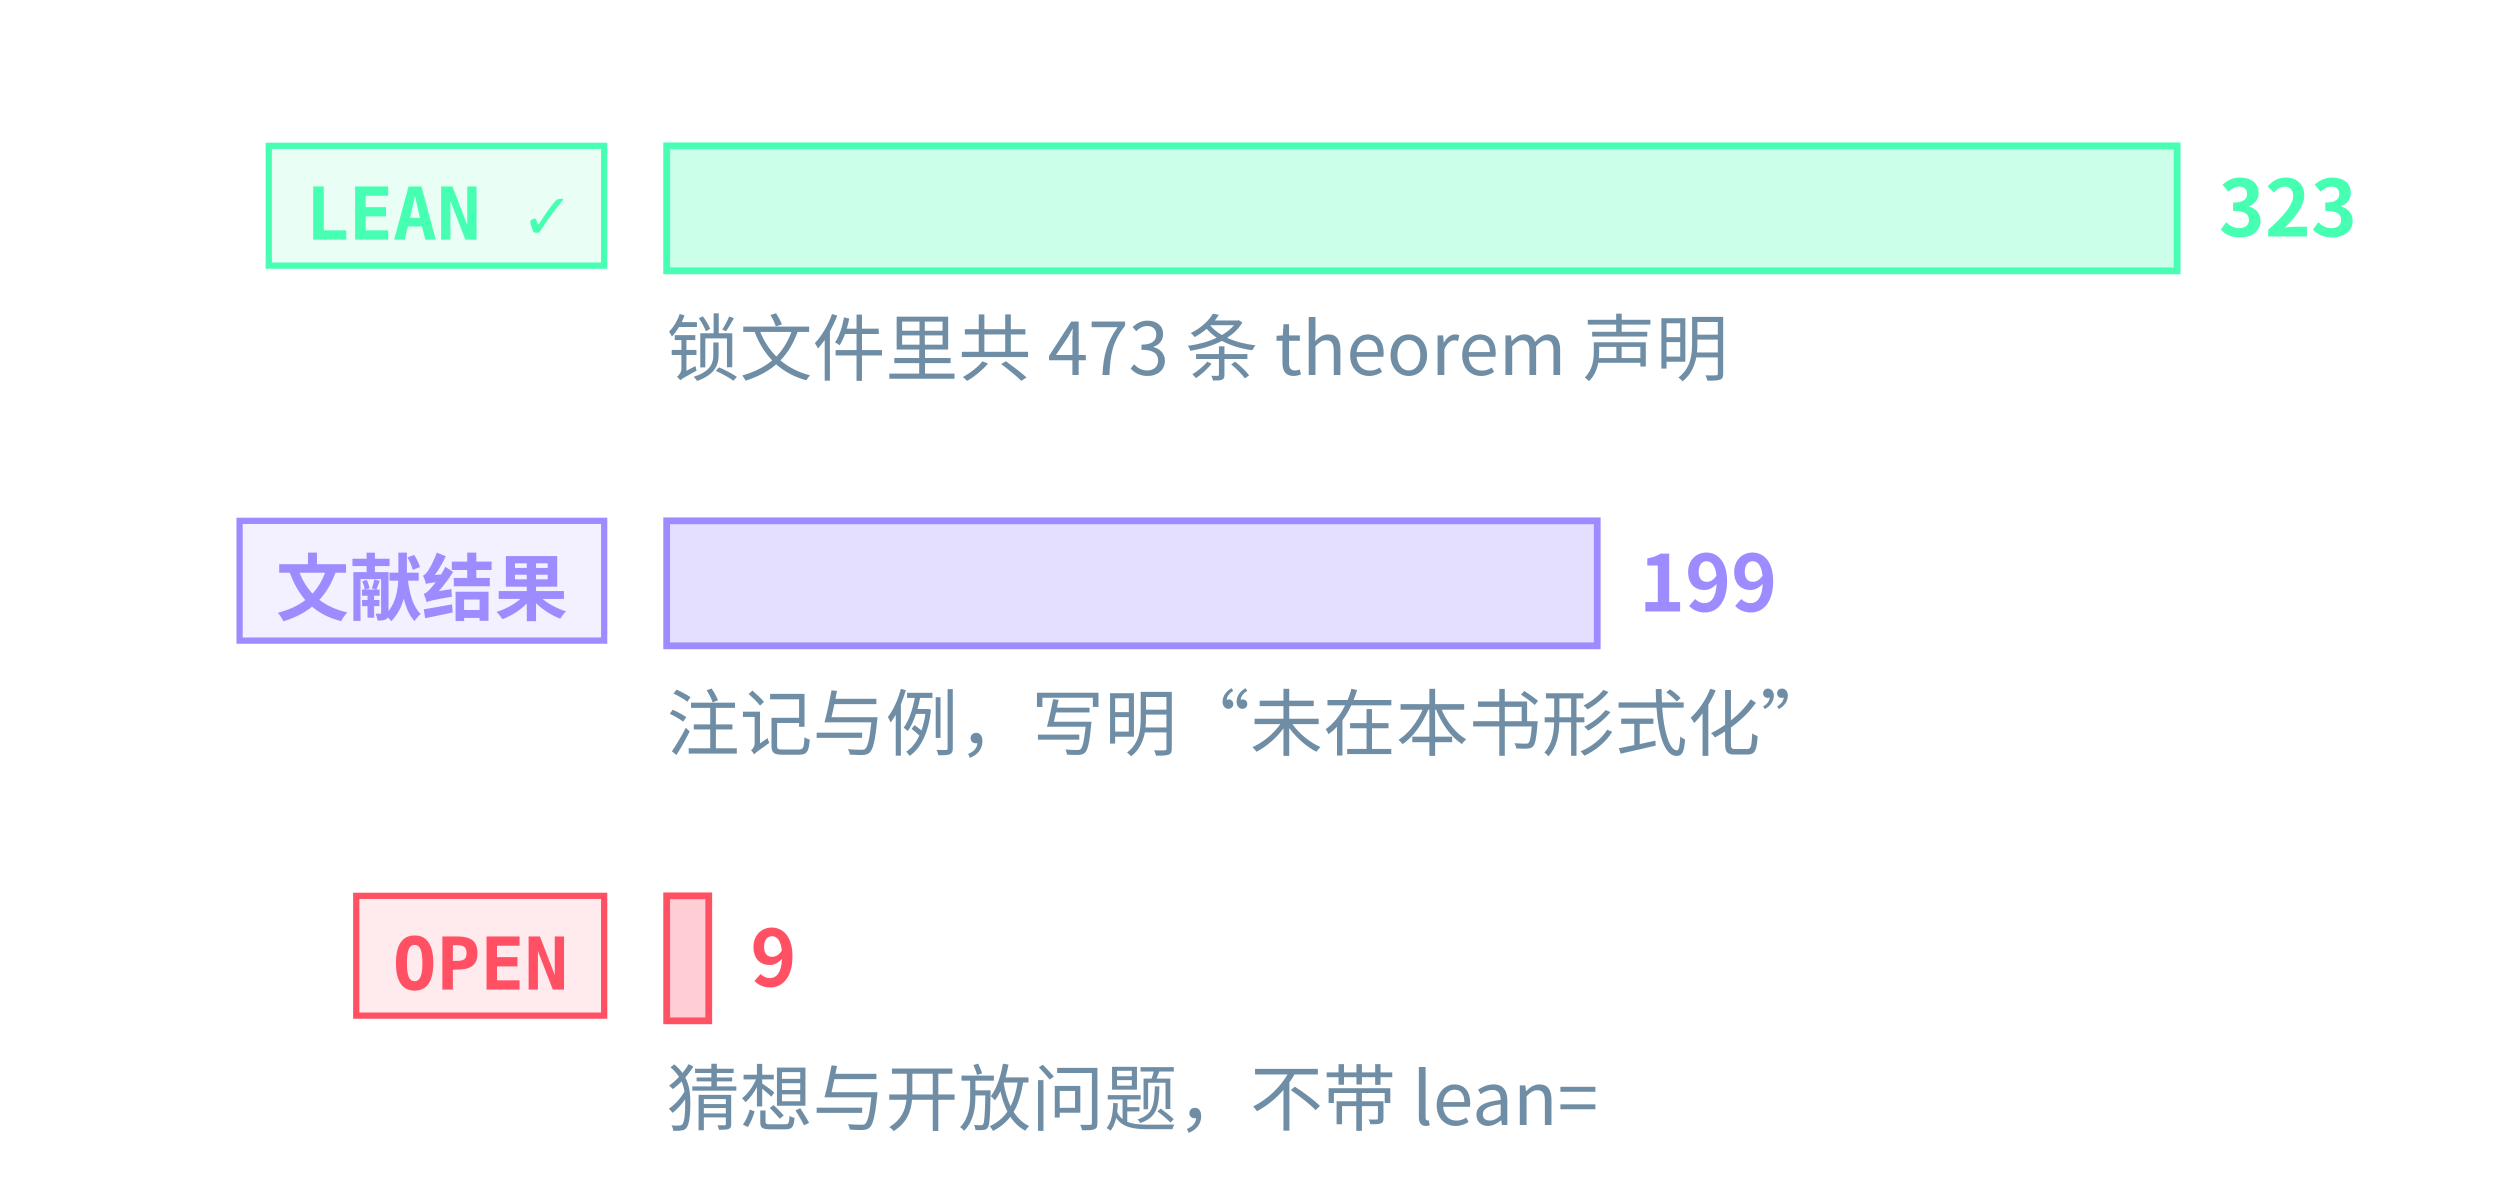
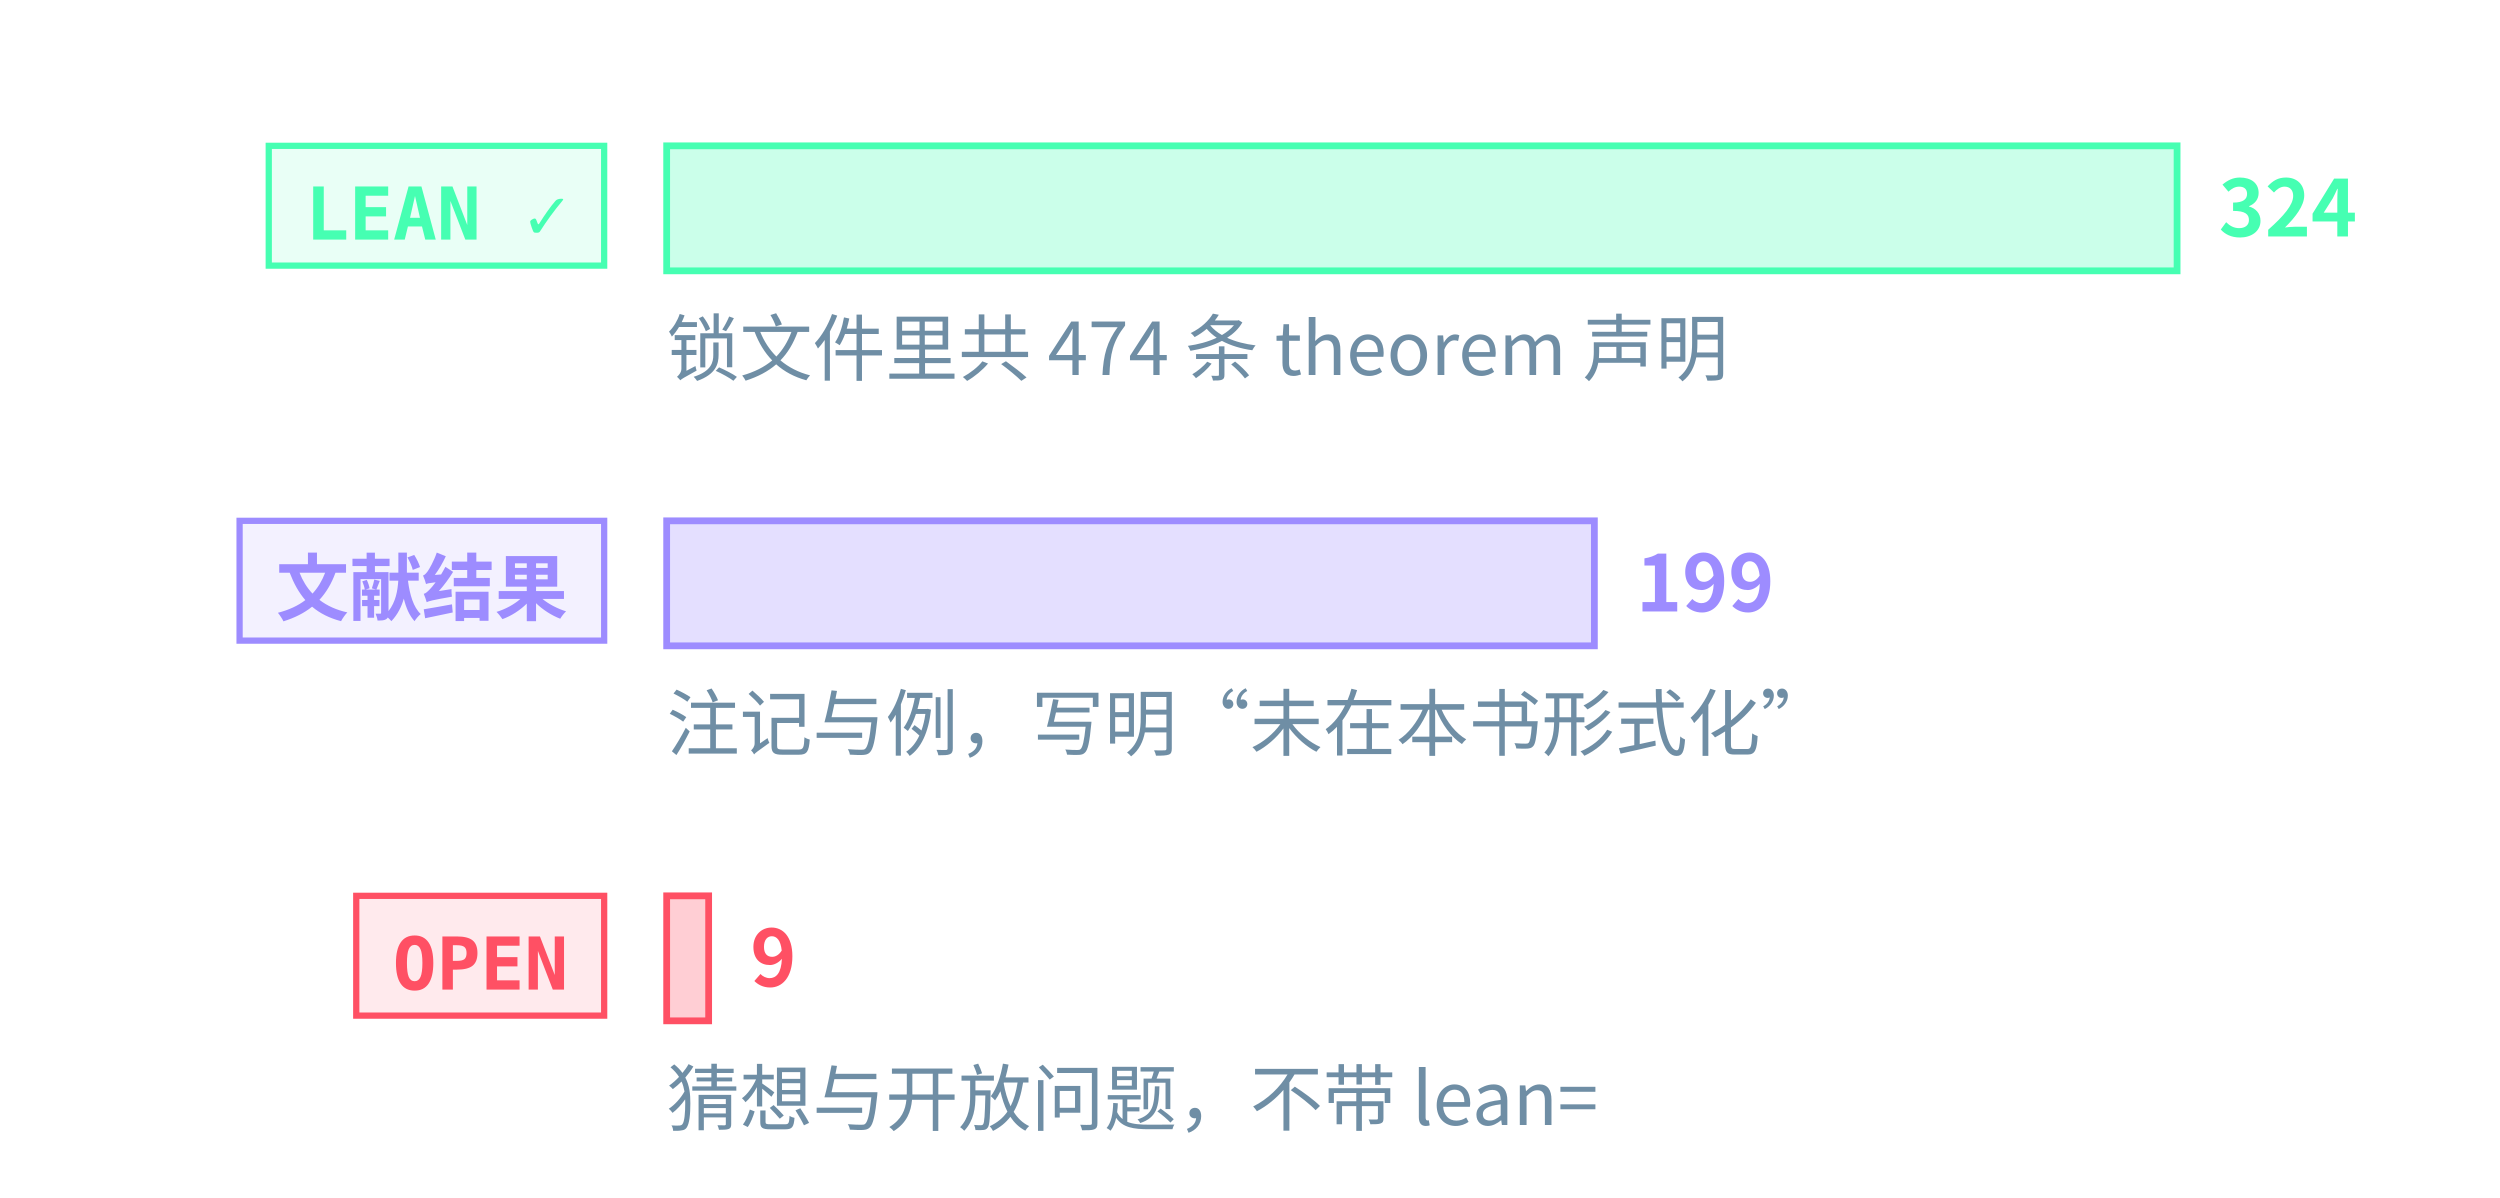
<svg xmlns="http://www.w3.org/2000/svg" class="tr-fig" data-tr-fig="prelude-three-tiers" data-lang="zh" viewBox="0 0 480 230" width="480" height="230" font-family="'Noto Sans SC', 'Noto Sans CJK SC', 'Source Sans 3', 'PingFang SC', 'Microsoft YaHei', system-ui, sans-serif" role="img" aria-label="三条横条，各配一个标签。最上面一条绿色，标签 LEAN ✓，是带 Lean 引用的定理、引理、命题与推论的条数，最长；中间一条紫色，标签“文献结果”，是标明文献结果的注记与例的条数；最下面一条红色，标签 OPEN，是开放猜想与开放问题的条数，很短。每条横条末端写着条数，绿色一条下面另注锁文件里 theorem 声明的条数。">
  <style>.ts-ink{stroke:#d4efff}.tf-ink{fill:#d4efff}.ts-dim{stroke:#6f8ea5}.tf-dim{fill:#6f8ea5}.ts-faint{stroke:#34506a}.tf-faint{fill:#34506a}.ts-edge{stroke:#143049}.tf-edge{fill:#143049}.ts-hot{stroke:#1f5d7c}.tf-hot{fill:#1f5d7c}.ts-bg{stroke:#03060c}.tf-bg{fill:#03060c}.ts-panel{stroke:#07101b}.tf-panel{fill:#07101b}.ts-sheet{stroke:#050c16}.tf-sheet{fill:#050c16}.ts-cyan{stroke:#19f0ff}.tf-cyan{fill:#19f0ff}.ts-magenta{stroke:#ff2fd0}.tf-magenta{fill:#ff2fd0}.ts-amber{stroke:#ffc83d}.tf-amber{fill:#ffc83d}.ts-violet{stroke:#9d8cff}.tf-violet{fill:#9d8cff}.ts-ok{stroke:#46ffb2}.tf-ok{fill:#46ffb2}.ts-warn{stroke:#ff5064}.tf-warn{fill:#ff5064}.ts-blue{stroke:#2a7bff}.tf-blue{fill:#2a7bff}.ts-orange{stroke:#ff8a3c}.tf-orange{fill:#ff8a3c}.ts-sigma{stroke:#cfe3ff}.tf-sigma{fill:#cfe3ff}</style>
  <rect x="51.6" y="28" width="64.4" height="23" class="ts-ok tf-ok" stroke-width="1.2" fill-opacity="0.12" />
  <text class="tf-ok tr-fig-mono" x="58.6" y="46" font-size="14" font-family="'JetBrains Mono', 'DejaVu Sans Mono', ui-monospace, Menlo, Consolas, monospace" font-weight="600">LEAN ✓</text>
  <rect x="128" y="28" width="290" height="24" class="ts-ok tf-ok" stroke-width="1.3" fill-opacity="0.28" />
-   <text class="tf-ok" x="426" y="45.4" font-size="15" font-weight="600">323</text>
+   <text class="tf-ok" x="426" y="45.4" font-size="15" font-weight="600">324</text>
  <rect x="46" y="100" width="70" height="23" class="ts-violet tf-violet" stroke-width="1.2" fill-opacity="0.12" />
  <text class="tf-violet tr-fig-mono" x="53" y="118" font-size="14" font-family="'JetBrains Mono', 'DejaVu Sans Mono', ui-monospace, Menlo, Consolas, monospace" font-weight="600">文献结果</text>
-   <rect x="128" y="100" width="178.67" height="24" class="ts-violet tf-violet" stroke-width="1.3" fill-opacity="0.28" />
-   <text class="tf-violet" x="314.67" y="117.4" font-size="15" font-weight="600">199</text>
+   <rect x="128" y="100" width="178.12" height="24" class="ts-violet tf-violet" stroke-width="1.3" fill-opacity="0.28" />
+   <text class="tf-violet" x="314.12" y="117.4" font-size="15" font-weight="600">199</text>
  <rect x="68.4" y="172" width="47.6" height="23" class="ts-warn tf-warn" stroke-width="1.2" fill-opacity="0.12" />
  <text class="tf-warn tr-fig-mono" x="75.4" y="190" font-size="14" font-family="'JetBrains Mono', 'DejaVu Sans Mono', ui-monospace, Menlo, Consolas, monospace" font-weight="600">OPEN</text>
-   <rect x="128" y="172" width="8.08" height="24" class="ts-warn tf-warn" stroke-width="1.3" fill-opacity="0.28" />
-   <text class="tf-warn" x="144.08" y="189.4" font-size="15" font-weight="600">9</text>
-   <text class="tf-dim" x="128" y="72" font-size="14">锁文件里共 473 条 theorem 声明</text>
+   <rect x="128" y="172" width="8.06" height="24" class="ts-warn tf-warn" stroke-width="1.3" fill-opacity="0.28" />
+   <text class="tf-warn" x="144.06" y="189.4" font-size="15" font-weight="600">9</text>
+   <text class="tf-dim" x="128" y="72" font-size="14">锁文件里共 474 条 theorem 声明</text>
  <text class="tf-dim" x="128" y="144" font-size="14">注记与例，写明“未在本书形式化”</text>
  <text class="tf-dim" x="128" y="216" font-size="14">猜想与开放问题，不带 lean=</text>
</svg>
